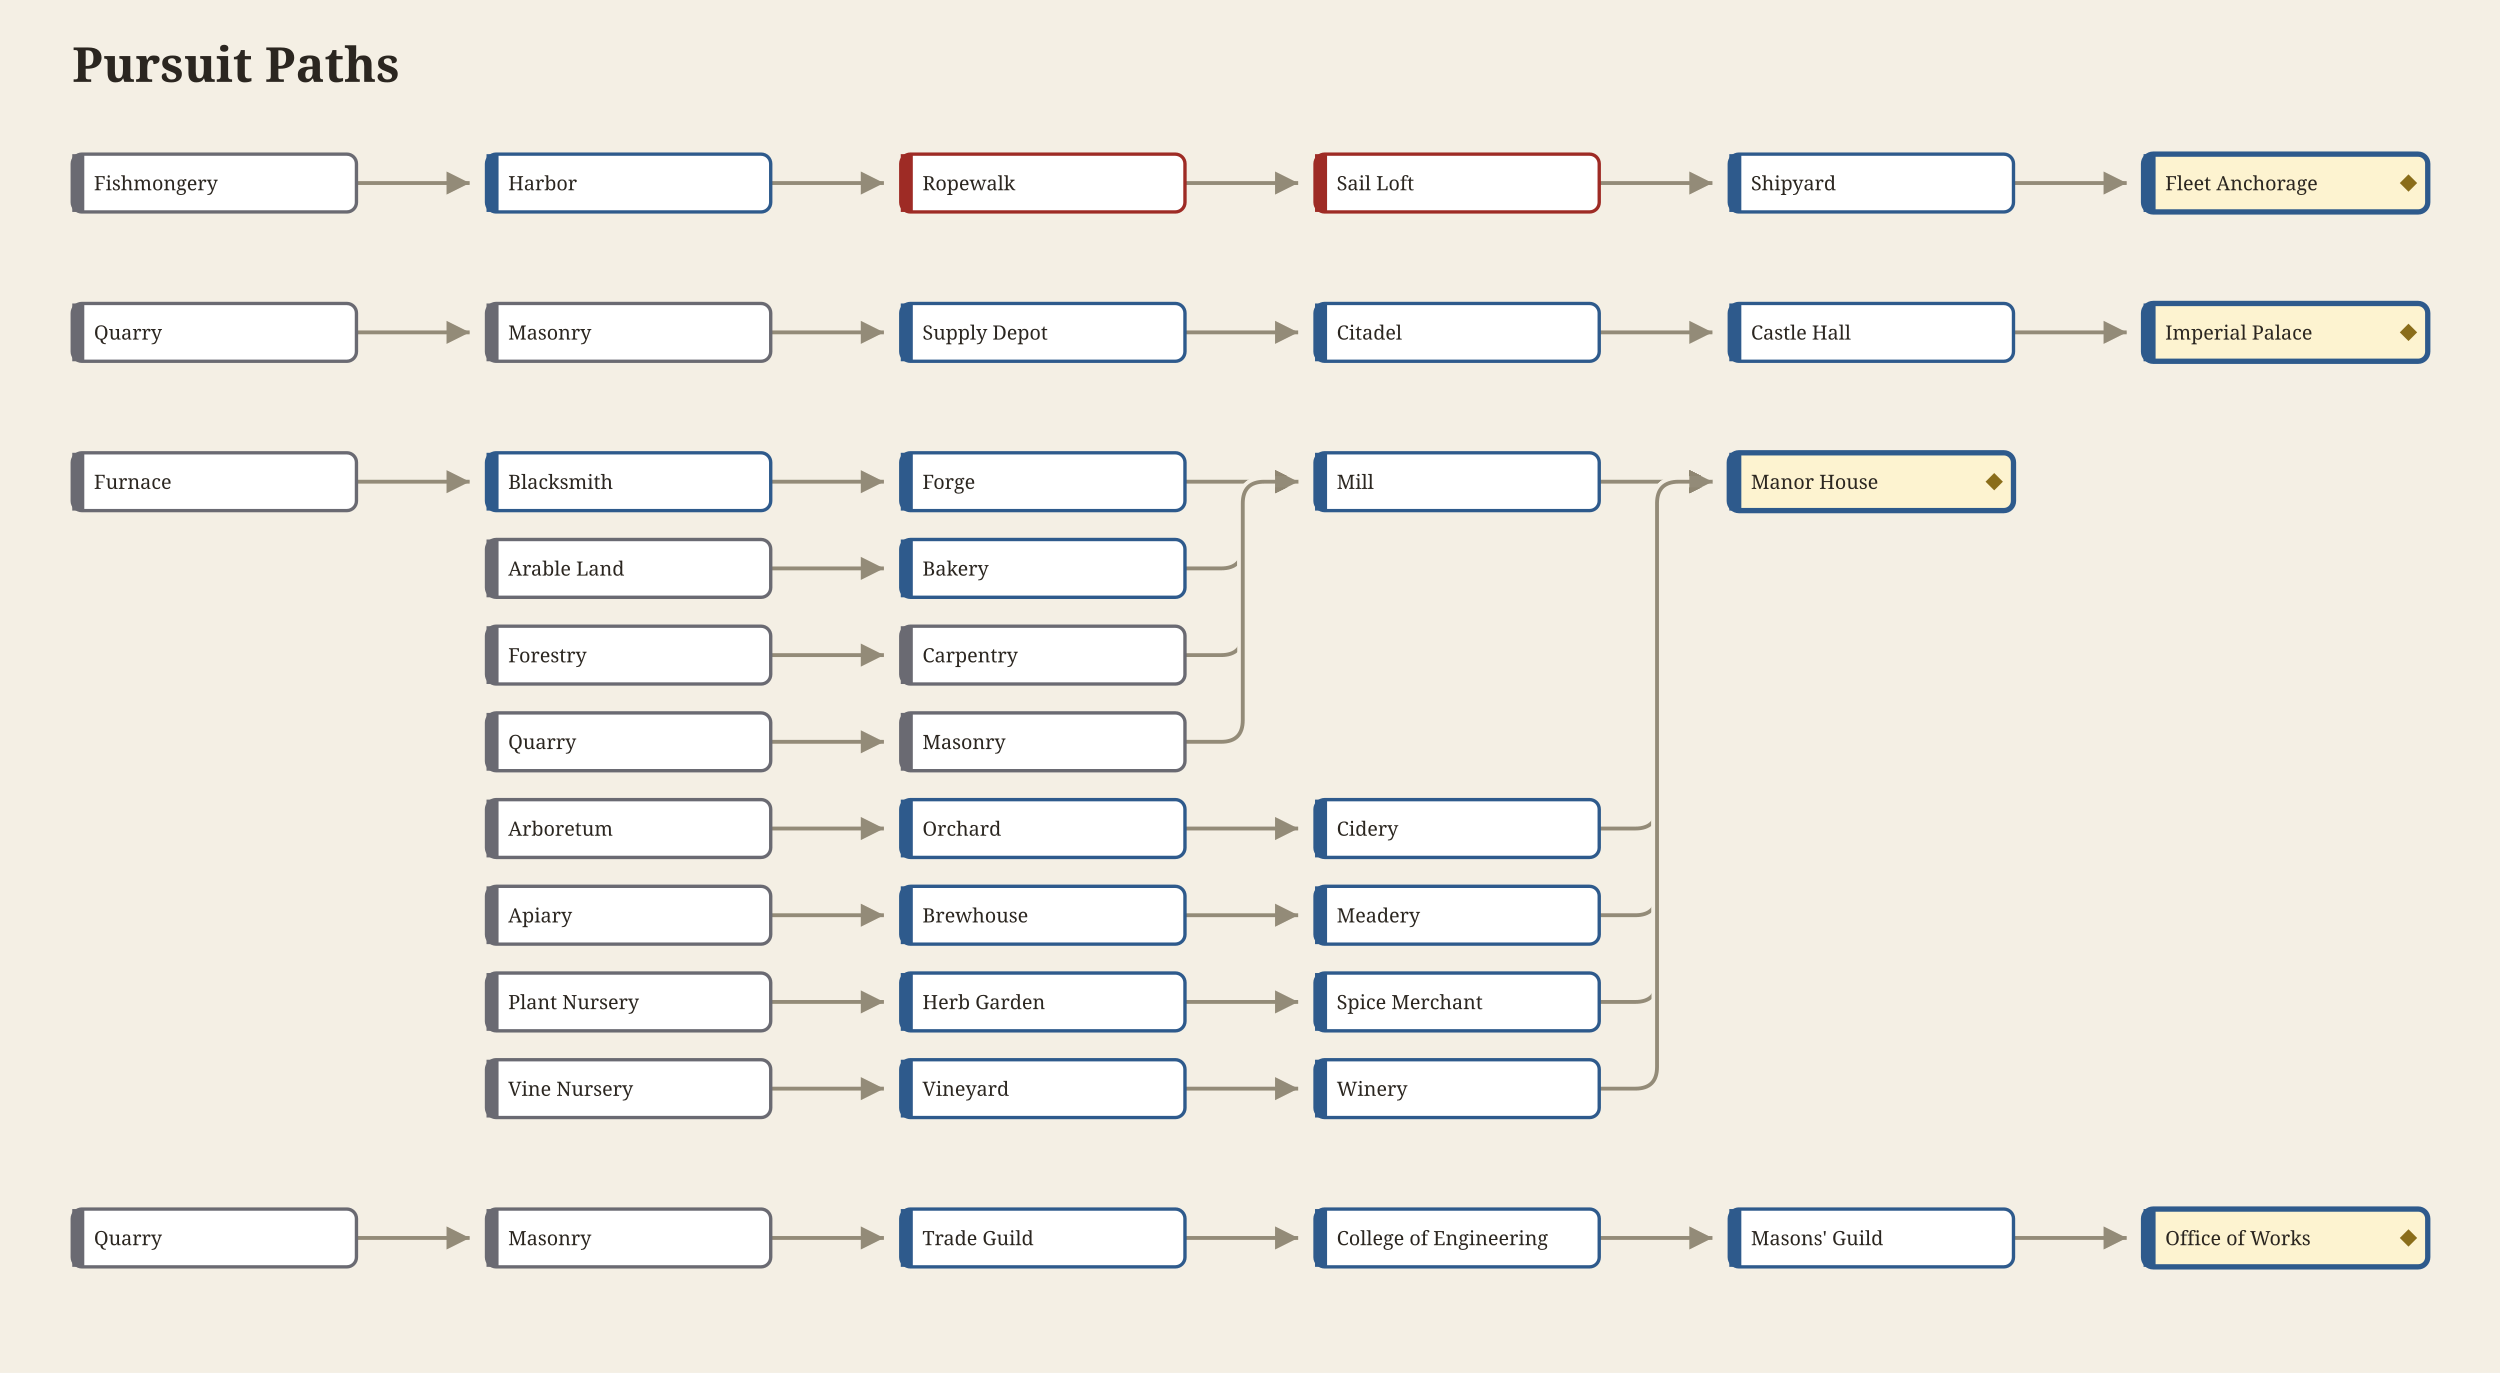
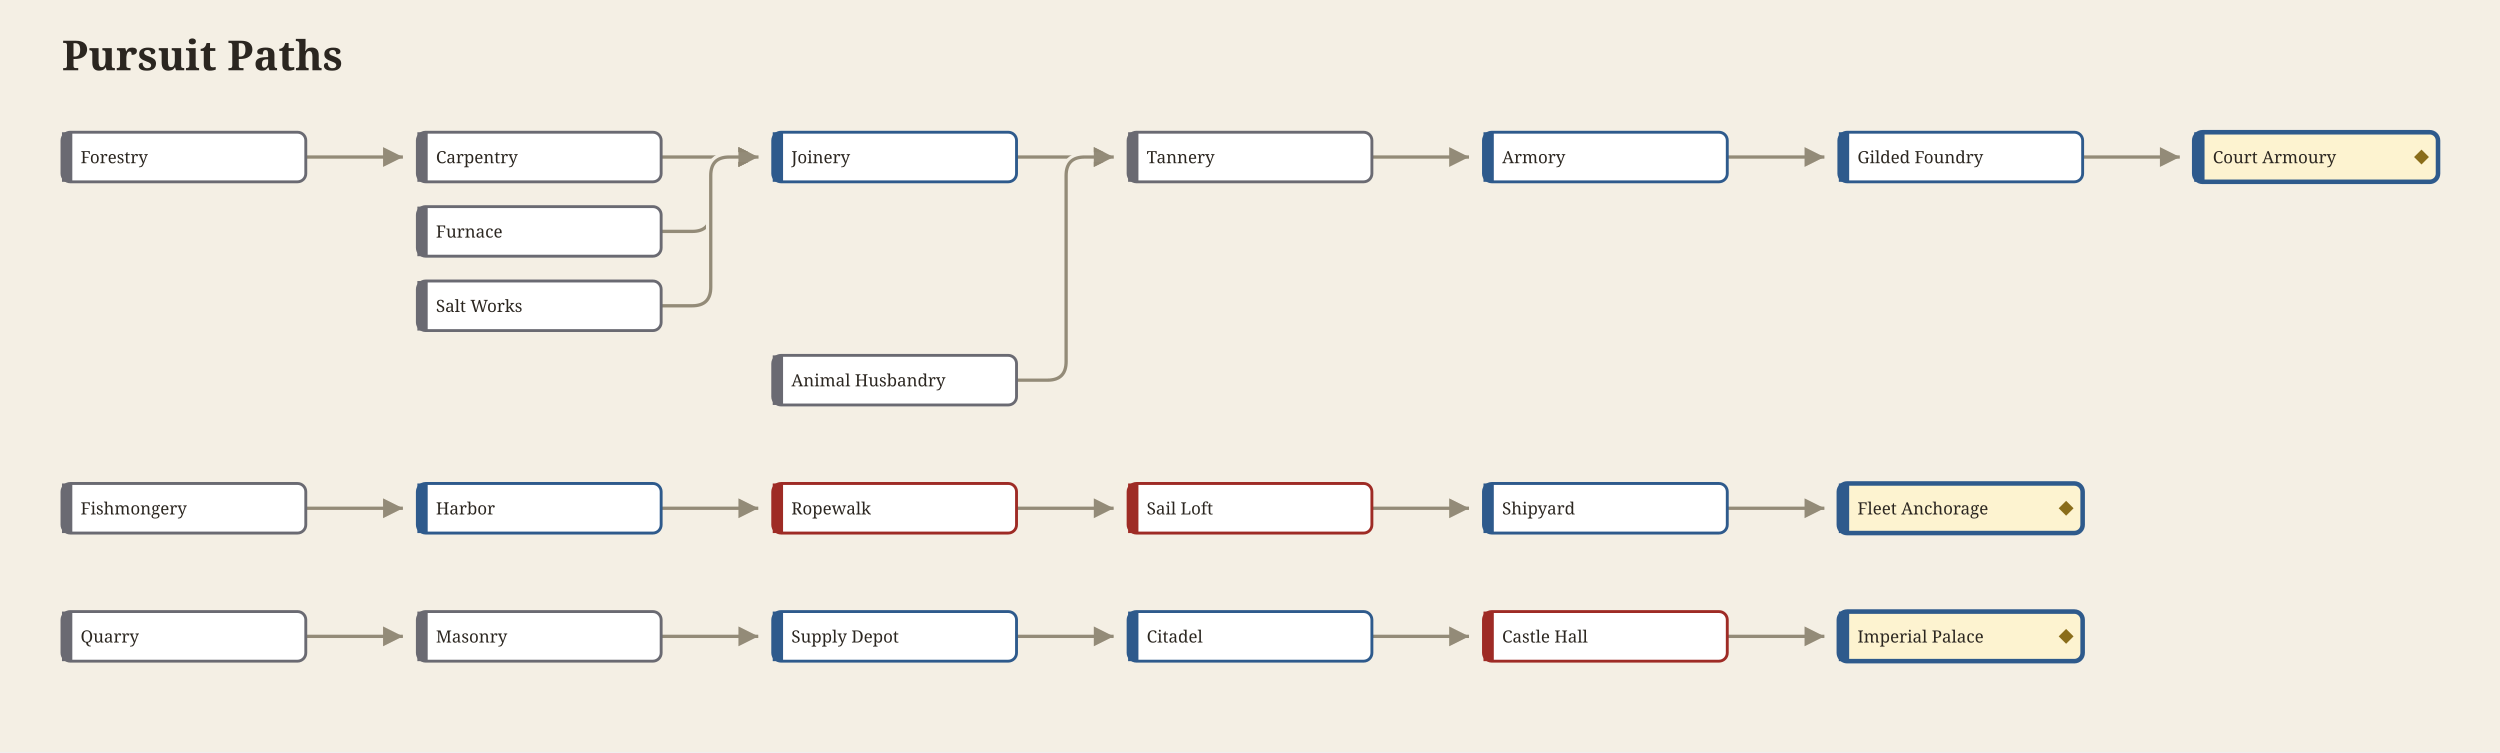
- <svg xmlns="http://www.w3.org/2000/svg" width="1038" height="570" viewBox="0 0 1038 570" font-family="Georgia, serif">
-   <rect width="1038" height="570" fill="#f4efe4" />
+ <svg xmlns="http://www.w3.org/2000/svg" width="1210" height="364" viewBox="0 0 1210 364" font-family="Georgia, serif">
+   <rect width="1210" height="364" fill="#f4efe4" />
  <defs>
    <marker id="arw-2E5A8C" markerWidth="7" markerHeight="7" refX="6" refY="3" orient="auto">
      <path d="M0,0 L6,3 L0,6 Z" fill="#2E5A8C" />
    </marker>
    <marker id="arw-9E2B25" markerWidth="7" markerHeight="7" refX="6" refY="3" orient="auto">
      <path d="M0,0 L6,3 L0,6 Z" fill="#9E2B25" />
    </marker>
    <marker id="arw-1c9c8c" markerWidth="7" markerHeight="7" refX="6" refY="3" orient="auto">
      <path d="M0,0 L6,3 L0,6 Z" fill="#1c9c8c" />
    </marker>
    <marker id="arw-C6A024" markerWidth="7" markerHeight="7" refX="6" refY="3" orient="auto">
      <path d="M0,0 L6,3 L0,6 Z" fill="#C6A024" />
    </marker>
    <marker id="arw-6A3D8F" markerWidth="7" markerHeight="7" refX="6" refY="3" orient="auto">
      <path d="M0,0 L6,3 L0,6 Z" fill="#6A3D8F" />
    </marker>
    <marker id="arw-CC6A1A" markerWidth="7" markerHeight="7" refX="6" refY="3" orient="auto">
      <path d="M0,0 L6,3 L0,6 Z" fill="#CC6A1A" />
    </marker>
    <marker id="arw-3a7d3a" markerWidth="7" markerHeight="7" refX="6" refY="3" orient="auto">
      <path d="M0,0 L6,3 L0,6 Z" fill="#3a7d3a" />
    </marker>
    <marker id="arw-b5347a" markerWidth="7" markerHeight="7" refX="6" refY="3" orient="auto">
      <path d="M0,0 L6,3 L0,6 Z" fill="#b5347a" />
    </marker>
    <marker id="arw-2b6f9e" markerWidth="7" markerHeight="7" refX="6" refY="3" orient="auto">
      <path d="M0,0 L6,3 L0,6 Z" fill="#2b6f9e" />
    </marker>
    <marker id="arw-8a6d1a" markerWidth="7" markerHeight="7" refX="6" refY="3" orient="auto">
      <path d="M0,0 L6,3 L0,6 Z" fill="#8a6d1a" />
    </marker>
    <marker id="arw-5f5647" markerWidth="7" markerHeight="7" refX="6" refY="3" orient="auto">
      <path d="M0,0 L6,3 L0,6 Z" fill="#5f5647" />
    </marker>
    <marker id="arw-7a2ea0" markerWidth="7" markerHeight="7" refX="6" refY="3" orient="auto">
      <path d="M0,0 L6,3 L0,6 Z" fill="#7a2ea0" />
    </marker>
    <marker id="arw-0f8a7e" markerWidth="7" markerHeight="7" refX="6" refY="3" orient="auto">
      <path d="M0,0 L6,3 L0,6 Z" fill="#0f8a7e" />
    </marker>
    <marker id="arw-a83232" markerWidth="7" markerHeight="7" refX="6" refY="3" orient="auto">
      <path d="M0,0 L6,3 L0,6 Z" fill="#a83232" />
    </marker>
    <marker id="arw-8f8672" markerWidth="7" markerHeight="7" refX="6" refY="3" orient="auto">
      <path d="M0,0 L6,3 L0,6 Z" fill="#8f8672" />
    </marker>
  </defs>
  <text x="30" y="34" font-size="20" font-weight="bold" fill="#2b2620">Pursuit Paths</text>
  <path d="M148,76 L195,76" fill="none" stroke="#f4efe4" stroke-width="4.6" opacity="1" />
  <path d="M148,76 L195,76" fill="none" stroke="#8f8672" stroke-width="1.6" opacity="0.95" marker-end="url(#arw-8f8672)" />
  <path d="M320,76 L367,76" fill="none" stroke="#f4efe4" stroke-width="4.6" opacity="1" />
  <path d="M320,76 L367,76" fill="none" stroke="#8f8672" stroke-width="1.6" opacity="0.95" marker-end="url(#arw-8f8672)" />
+   <path d="M320,112 L335,112 Q344,112 344,103 L344,85 Q344,76 353,76 L367,76" fill="none" stroke="#f4efe4" stroke-width="4.6" opacity="1" />
+   <path d="M320,112 L335,112 Q344,112 344,103 L344,85 Q344,76 353,76 L367,76" fill="none" stroke="#8f8672" stroke-width="1.6" opacity="0.95" marker-end="url(#arw-8f8672)" />
+   <path d="M320,148 L335,148 Q344,148 344,139 L344,85 Q344,76 353,76 L367,76" fill="none" stroke="#f4efe4" stroke-width="4.6" opacity="1" />
+   <path d="M320,148 L335,148 Q344,148 344,139 L344,85 Q344,76 353,76 L367,76" fill="none" stroke="#8f8672" stroke-width="1.6" opacity="0.95" marker-end="url(#arw-8f8672)" />
  <path d="M492,76 L539,76" fill="none" stroke="#f4efe4" stroke-width="4.6" opacity="1" />
  <path d="M492,76 L539,76" fill="none" stroke="#8f8672" stroke-width="1.6" opacity="0.95" marker-end="url(#arw-8f8672)" />
+   <path d="M492,184 L507,184 Q516,184 516,175 L516,85 Q516,76 525,76 L539,76" fill="none" stroke="#f4efe4" stroke-width="4.6" opacity="1" />
+   <path d="M492,184 L507,184 Q516,184 516,175 L516,85 Q516,76 525,76 L539,76" fill="none" stroke="#8f8672" stroke-width="1.6" opacity="0.95" marker-end="url(#arw-8f8672)" />
  <path d="M664,76 L711,76" fill="none" stroke="#f4efe4" stroke-width="4.6" opacity="1" />
  <path d="M664,76 L711,76" fill="none" stroke="#8f8672" stroke-width="1.6" opacity="0.95" marker-end="url(#arw-8f8672)" />
  <path d="M836,76 L883,76" fill="none" stroke="#f4efe4" stroke-width="4.6" opacity="1" />
  <path d="M836,76 L883,76" fill="none" stroke="#8f8672" stroke-width="1.6" opacity="0.95" marker-end="url(#arw-8f8672)" />
+   <path d="M1008,76 L1055,76" fill="none" stroke="#f4efe4" stroke-width="4.6" opacity="1" />
+   <path d="M1008,76 L1055,76" fill="none" stroke="#8f8672" stroke-width="1.6" opacity="0.95" marker-end="url(#arw-8f8672)" />
  <rect x="30" y="64" width="118" height="24" rx="4" fill="#ffffff" stroke="#6a6a72" stroke-width="1.4" />
  <rect x="30" y="64" width="5" height="24" fill="#6a6a72" />
-   <text x="39" y="79" font-size="8.2" fill="#2b2620">Fishmongery</text>
-   <rect x="202" y="64" width="118" height="24" rx="4" fill="#ffffff" stroke="#2E5A8C" stroke-width="1.4" />
-   <rect x="202" y="64" width="5" height="24" fill="#2E5A8C" />
-   <text x="211" y="79" font-size="8.2" fill="#2b2620">Harbor</text>
-   <rect x="374" y="64" width="118" height="24" rx="4" fill="#ffffff" stroke="#9E2B25" stroke-width="1.4" />
-   <rect x="374" y="64" width="5" height="24" fill="#9E2B25" />
-   <text x="383" y="79" font-size="8.2" fill="#2b2620">Ropewalk</text>
-   <rect x="546" y="64" width="118" height="24" rx="4" fill="#ffffff" stroke="#9E2B25" stroke-width="1.4" />
-   <rect x="546" y="64" width="5" height="24" fill="#9E2B25" />
-   <text x="555" y="79" font-size="8.2" fill="#2b2620">Sail Loft</text>
+   <text x="39" y="79" font-size="8.2" fill="#2b2620">Forestry</text>
+   <rect x="202" y="64" width="118" height="24" rx="4" fill="#ffffff" stroke="#6a6a72" stroke-width="1.4" />
+   <rect x="202" y="64" width="5" height="24" fill="#6a6a72" />
+   <text x="211" y="79" font-size="8.2" fill="#2b2620">Carpentry</text>
+   <rect x="202" y="100" width="118" height="24" rx="4" fill="#ffffff" stroke="#6a6a72" stroke-width="1.4" />
+   <rect x="202" y="100" width="5" height="24" fill="#6a6a72" />
+   <text x="211" y="115" font-size="8.2" fill="#2b2620">Furnace</text>
+   <rect x="202" y="136" width="118" height="24" rx="4" fill="#ffffff" stroke="#6a6a72" stroke-width="1.4" />
+   <rect x="202" y="136" width="5" height="24" fill="#6a6a72" />
+   <text x="211" y="151" font-size="8.2" fill="#2b2620">Salt Works</text>
+   <rect x="374" y="64" width="118" height="24" rx="4" fill="#ffffff" stroke="#2E5A8C" stroke-width="1.4" />
+   <rect x="374" y="64" width="5" height="24" fill="#2E5A8C" />
+   <text x="383" y="79" font-size="8.2" fill="#2b2620">Joinery</text>
+   <rect x="374" y="172" width="118" height="24" rx="4" fill="#ffffff" stroke="#6a6a72" stroke-width="1.4" />
+   <rect x="374" y="172" width="5" height="24" fill="#6a6a72" />
+   <text x="383" y="187" font-size="8.2" fill="#2b2620">Animal Husbandry</text>
+   <rect x="546" y="64" width="118" height="24" rx="4" fill="#ffffff" stroke="#6a6a72" stroke-width="1.4" />
+   <rect x="546" y="64" width="5" height="24" fill="#6a6a72" />
+   <text x="555" y="79" font-size="8.2" fill="#2b2620">Tannery</text>
  <rect x="718" y="64" width="118" height="24" rx="4" fill="#ffffff" stroke="#2E5A8C" stroke-width="1.4" />
  <rect x="718" y="64" width="5" height="24" fill="#2E5A8C" />
-   <text x="727" y="79" font-size="8.2" fill="#2b2620">Shipyard</text>
-   <rect x="890" y="64" width="118" height="24" rx="4" fill="#fdf3d0" stroke="#2E5A8C" stroke-width="2.2" />
+   <text x="727" y="79" font-size="8.2" fill="#2b2620">Armory</text>
+   <rect x="890" y="64" width="118" height="24" rx="4" fill="#ffffff" stroke="#2E5A8C" stroke-width="1.4" />
  <rect x="890" y="64" width="5" height="24" fill="#2E5A8C" />
-   <text x="899" y="79" font-size="8.2" fill="#2b2620">Fleet Anchorage</text>
-   <polygon points="1000.0,72.4 1003.6,76.0 1000.0,79.6 996.4,76.0" fill="#8a6d1a" />
-   <path d="M148,138 L195,138" fill="none" stroke="#f4efe4" stroke-width="4.6" opacity="1" />
-   <path d="M148,138 L195,138" fill="none" stroke="#8f8672" stroke-width="1.6" opacity="0.95" marker-end="url(#arw-8f8672)" />
-   <path d="M320,138 L367,138" fill="none" stroke="#f4efe4" stroke-width="4.6" opacity="1" />
-   <path d="M320,138 L367,138" fill="none" stroke="#8f8672" stroke-width="1.6" opacity="0.95" marker-end="url(#arw-8f8672)" />
-   <path d="M492,138 L539,138" fill="none" stroke="#f4efe4" stroke-width="4.6" opacity="1" />
-   <path d="M492,138 L539,138" fill="none" stroke="#8f8672" stroke-width="1.6" opacity="0.95" marker-end="url(#arw-8f8672)" />
-   <path d="M664,138 L711,138" fill="none" stroke="#f4efe4" stroke-width="4.6" opacity="1" />
-   <path d="M664,138 L711,138" fill="none" stroke="#8f8672" stroke-width="1.6" opacity="0.95" marker-end="url(#arw-8f8672)" />
-   <path d="M836,138 L883,138" fill="none" stroke="#f4efe4" stroke-width="4.6" opacity="1" />
-   <path d="M836,138 L883,138" fill="none" stroke="#8f8672" stroke-width="1.6" opacity="0.95" marker-end="url(#arw-8f8672)" />
-   <rect x="30" y="126" width="118" height="24" rx="4" fill="#ffffff" stroke="#6a6a72" stroke-width="1.4" />
-   <rect x="30" y="126" width="5" height="24" fill="#6a6a72" />
-   <text x="39" y="141" font-size="8.2" fill="#2b2620">Quarry</text>
-   <rect x="202" y="126" width="118" height="24" rx="4" fill="#ffffff" stroke="#6a6a72" stroke-width="1.4" />
-   <rect x="202" y="126" width="5" height="24" fill="#6a6a72" />
-   <text x="211" y="141" font-size="8.2" fill="#2b2620">Masonry</text>
-   <rect x="374" y="126" width="118" height="24" rx="4" fill="#ffffff" stroke="#2E5A8C" stroke-width="1.4" />
-   <rect x="374" y="126" width="5" height="24" fill="#2E5A8C" />
-   <text x="383" y="141" font-size="8.2" fill="#2b2620">Supply Depot</text>
-   <rect x="546" y="126" width="118" height="24" rx="4" fill="#ffffff" stroke="#2E5A8C" stroke-width="1.4" />
-   <rect x="546" y="126" width="5" height="24" fill="#2E5A8C" />
-   <text x="555" y="141" font-size="8.2" fill="#2b2620">Citadel</text>
-   <rect x="718" y="126" width="118" height="24" rx="4" fill="#ffffff" stroke="#2E5A8C" stroke-width="1.4" />
-   <rect x="718" y="126" width="5" height="24" fill="#2E5A8C" />
-   <text x="727" y="141" font-size="8.2" fill="#2b2620">Castle Hall</text>
-   <rect x="890" y="126" width="118" height="24" rx="4" fill="#fdf3d0" stroke="#2E5A8C" stroke-width="2.2" />
-   <rect x="890" y="126" width="5" height="24" fill="#2E5A8C" />
-   <text x="899" y="141" font-size="8.2" fill="#2b2620">Imperial Palace</text>
-   <polygon points="1000.0,134.4 1003.6,138.0 1000.0,141.6 996.4,138.0" fill="#8a6d1a" />
-   <path d="M148,200 L195,200" fill="none" stroke="#f4efe4" stroke-width="4.6" opacity="1" />
-   <path d="M148,200 L195,200" fill="none" stroke="#8f8672" stroke-width="1.6" opacity="0.95" marker-end="url(#arw-8f8672)" />
-   <path d="M320,200 L367,200" fill="none" stroke="#f4efe4" stroke-width="4.6" opacity="1" />
-   <path d="M320,200 L367,200" fill="none" stroke="#8f8672" stroke-width="1.6" opacity="0.95" marker-end="url(#arw-8f8672)" />
-   <path d="M320,236 L367,236" fill="none" stroke="#f4efe4" stroke-width="4.6" opacity="1" />
-   <path d="M320,236 L367,236" fill="none" stroke="#8f8672" stroke-width="1.6" opacity="0.95" marker-end="url(#arw-8f8672)" />
-   <path d="M320,272 L367,272" fill="none" stroke="#f4efe4" stroke-width="4.6" opacity="1" />
-   <path d="M320,272 L367,272" fill="none" stroke="#8f8672" stroke-width="1.6" opacity="0.95" marker-end="url(#arw-8f8672)" />
+   <text x="899" y="79" font-size="8.2" fill="#2b2620">Gilded Foundry</text>
+   <rect x="1062" y="64" width="118" height="24" rx="4" fill="#fdf3d0" stroke="#2E5A8C" stroke-width="2.2" />
+   <rect x="1062" y="64" width="5" height="24" fill="#2E5A8C" />
+   <text x="1071" y="79" font-size="8.2" fill="#2b2620">Court Armoury</text>
+   <polygon points="1172.0,72.4 1175.6,76.0 1172.0,79.6 1168.4,76.0" fill="#8a6d1a" />
+   <path d="M148,246 L195,246" fill="none" stroke="#f4efe4" stroke-width="4.6" opacity="1" />
+   <path d="M148,246 L195,246" fill="none" stroke="#8f8672" stroke-width="1.6" opacity="0.95" marker-end="url(#arw-8f8672)" />
+   <path d="M320,246 L367,246" fill="none" stroke="#f4efe4" stroke-width="4.6" opacity="1" />
+   <path d="M320,246 L367,246" fill="none" stroke="#8f8672" stroke-width="1.6" opacity="0.95" marker-end="url(#arw-8f8672)" />
+   <path d="M492,246 L539,246" fill="none" stroke="#f4efe4" stroke-width="4.6" opacity="1" />
+   <path d="M492,246 L539,246" fill="none" stroke="#8f8672" stroke-width="1.6" opacity="0.95" marker-end="url(#arw-8f8672)" />
+   <path d="M664,246 L711,246" fill="none" stroke="#f4efe4" stroke-width="4.6" opacity="1" />
+   <path d="M664,246 L711,246" fill="none" stroke="#8f8672" stroke-width="1.6" opacity="0.95" marker-end="url(#arw-8f8672)" />
+   <path d="M836,246 L883,246" fill="none" stroke="#f4efe4" stroke-width="4.6" opacity="1" />
+   <path d="M836,246 L883,246" fill="none" stroke="#8f8672" stroke-width="1.6" opacity="0.95" marker-end="url(#arw-8f8672)" />
+   <rect x="30" y="234" width="118" height="24" rx="4" fill="#ffffff" stroke="#6a6a72" stroke-width="1.4" />
+   <rect x="30" y="234" width="5" height="24" fill="#6a6a72" />
+   <text x="39" y="249" font-size="8.2" fill="#2b2620">Fishmongery</text>
+   <rect x="202" y="234" width="118" height="24" rx="4" fill="#ffffff" stroke="#2E5A8C" stroke-width="1.4" />
+   <rect x="202" y="234" width="5" height="24" fill="#2E5A8C" />
+   <text x="211" y="249" font-size="8.2" fill="#2b2620">Harbor</text>
+   <rect x="374" y="234" width="118" height="24" rx="4" fill="#ffffff" stroke="#9E2B25" stroke-width="1.4" />
+   <rect x="374" y="234" width="5" height="24" fill="#9E2B25" />
+   <text x="383" y="249" font-size="8.2" fill="#2b2620">Ropewalk</text>
+   <rect x="546" y="234" width="118" height="24" rx="4" fill="#ffffff" stroke="#9E2B25" stroke-width="1.4" />
+   <rect x="546" y="234" width="5" height="24" fill="#9E2B25" />
+   <text x="555" y="249" font-size="8.2" fill="#2b2620">Sail Loft</text>
+   <rect x="718" y="234" width="118" height="24" rx="4" fill="#ffffff" stroke="#2E5A8C" stroke-width="1.4" />
+   <rect x="718" y="234" width="5" height="24" fill="#2E5A8C" />
+   <text x="727" y="249" font-size="8.2" fill="#2b2620">Shipyard</text>
+   <rect x="890" y="234" width="118" height="24" rx="4" fill="#fdf3d0" stroke="#2E5A8C" stroke-width="2.2" />
+   <rect x="890" y="234" width="5" height="24" fill="#2E5A8C" />
+   <text x="899" y="249" font-size="8.2" fill="#2b2620">Fleet Anchorage</text>
+   <polygon points="1000.0,242.4 1003.6,246.0 1000.0,249.6 996.4,246.0" fill="#8a6d1a" />
+   <path d="M148,308 L195,308" fill="none" stroke="#f4efe4" stroke-width="4.6" opacity="1" />
+   <path d="M148,308 L195,308" fill="none" stroke="#8f8672" stroke-width="1.6" opacity="0.95" marker-end="url(#arw-8f8672)" />
  <path d="M320,308 L367,308" fill="none" stroke="#f4efe4" stroke-width="4.6" opacity="1" />
  <path d="M320,308 L367,308" fill="none" stroke="#8f8672" stroke-width="1.6" opacity="0.95" marker-end="url(#arw-8f8672)" />
-   <path d="M320,344 L367,344" fill="none" stroke="#f4efe4" stroke-width="4.6" opacity="1" />
-   <path d="M320,344 L367,344" fill="none" stroke="#8f8672" stroke-width="1.6" opacity="0.95" marker-end="url(#arw-8f8672)" />
-   <path d="M320,380 L367,380" fill="none" stroke="#f4efe4" stroke-width="4.6" opacity="1" />
-   <path d="M320,380 L367,380" fill="none" stroke="#8f8672" stroke-width="1.6" opacity="0.95" marker-end="url(#arw-8f8672)" />
-   <path d="M320,416 L367,416" fill="none" stroke="#f4efe4" stroke-width="4.6" opacity="1" />
-   <path d="M320,416 L367,416" fill="none" stroke="#8f8672" stroke-width="1.6" opacity="0.95" marker-end="url(#arw-8f8672)" />
-   <path d="M320,452 L367,452" fill="none" stroke="#f4efe4" stroke-width="4.6" opacity="1" />
-   <path d="M320,452 L367,452" fill="none" stroke="#8f8672" stroke-width="1.6" opacity="0.95" marker-end="url(#arw-8f8672)" />
-   <path d="M492,200 L539,200" fill="none" stroke="#f4efe4" stroke-width="4.6" opacity="1" />
-   <path d="M492,200 L539,200" fill="none" stroke="#8f8672" stroke-width="1.6" opacity="0.95" marker-end="url(#arw-8f8672)" />
-   <path d="M492,236 L507,236 Q516,236 516,227 L516,209 Q516,200 525,200 L539,200" fill="none" stroke="#f4efe4" stroke-width="4.6" opacity="1" />
-   <path d="M492,236 L507,236 Q516,236 516,227 L516,209 Q516,200 525,200 L539,200" fill="none" stroke="#8f8672" stroke-width="1.6" opacity="0.95" marker-end="url(#arw-8f8672)" />
-   <path d="M492,272 L507,272 Q516,272 516,263 L516,209 Q516,200 525,200 L539,200" fill="none" stroke="#f4efe4" stroke-width="4.6" opacity="1" />
-   <path d="M492,272 L507,272 Q516,272 516,263 L516,209 Q516,200 525,200 L539,200" fill="none" stroke="#8f8672" stroke-width="1.6" opacity="0.95" marker-end="url(#arw-8f8672)" />
-   <path d="M492,308 L507,308 Q516,308 516,299 L516,209 Q516,200 525,200 L539,200" fill="none" stroke="#f4efe4" stroke-width="4.6" opacity="1" />
-   <path d="M492,308 L507,308 Q516,308 516,299 L516,209 Q516,200 525,200 L539,200" fill="none" stroke="#8f8672" stroke-width="1.6" opacity="0.95" marker-end="url(#arw-8f8672)" />
-   <path d="M492,344 L539,344" fill="none" stroke="#f4efe4" stroke-width="4.6" opacity="1" />
-   <path d="M492,344 L539,344" fill="none" stroke="#8f8672" stroke-width="1.6" opacity="0.95" marker-end="url(#arw-8f8672)" />
-   <path d="M492,380 L539,380" fill="none" stroke="#f4efe4" stroke-width="4.6" opacity="1" />
-   <path d="M492,380 L539,380" fill="none" stroke="#8f8672" stroke-width="1.6" opacity="0.95" marker-end="url(#arw-8f8672)" />
-   <path d="M492,416 L539,416" fill="none" stroke="#f4efe4" stroke-width="4.6" opacity="1" />
-   <path d="M492,416 L539,416" fill="none" stroke="#8f8672" stroke-width="1.6" opacity="0.95" marker-end="url(#arw-8f8672)" />
-   <path d="M492,452 L539,452" fill="none" stroke="#f4efe4" stroke-width="4.6" opacity="1" />
-   <path d="M492,452 L539,452" fill="none" stroke="#8f8672" stroke-width="1.6" opacity="0.95" marker-end="url(#arw-8f8672)" />
-   <path d="M664,200 L711,200" fill="none" stroke="#f4efe4" stroke-width="4.6" opacity="1" />
-   <path d="M664,200 L711,200" fill="none" stroke="#8f8672" stroke-width="1.6" opacity="0.95" marker-end="url(#arw-8f8672)" />
-   <path d="M664,344 L679,344 Q688,344 688,335 L688,209 Q688,200 697,200 L711,200" fill="none" stroke="#f4efe4" stroke-width="4.6" opacity="1" />
-   <path d="M664,344 L679,344 Q688,344 688,335 L688,209 Q688,200 697,200 L711,200" fill="none" stroke="#8f8672" stroke-width="1.6" opacity="0.95" marker-end="url(#arw-8f8672)" />
-   <path d="M664,380 L679,380 Q688,380 688,371 L688,209 Q688,200 697,200 L711,200" fill="none" stroke="#f4efe4" stroke-width="4.6" opacity="1" />
-   <path d="M664,380 L679,380 Q688,380 688,371 L688,209 Q688,200 697,200 L711,200" fill="none" stroke="#8f8672" stroke-width="1.6" opacity="0.95" marker-end="url(#arw-8f8672)" />
-   <path d="M664,416 L679,416 Q688,416 688,407 L688,209 Q688,200 697,200 L711,200" fill="none" stroke="#f4efe4" stroke-width="4.6" opacity="1" />
-   <path d="M664,416 L679,416 Q688,416 688,407 L688,209 Q688,200 697,200 L711,200" fill="none" stroke="#8f8672" stroke-width="1.6" opacity="0.95" marker-end="url(#arw-8f8672)" />
-   <path d="M664,452 L679,452 Q688,452 688,443 L688,209 Q688,200 697,200 L711,200" fill="none" stroke="#f4efe4" stroke-width="4.6" opacity="1" />
-   <path d="M664,452 L679,452 Q688,452 688,443 L688,209 Q688,200 697,200 L711,200" fill="none" stroke="#8f8672" stroke-width="1.6" opacity="0.95" marker-end="url(#arw-8f8672)" />
-   <rect x="30" y="188" width="118" height="24" rx="4" fill="#ffffff" stroke="#6a6a72" stroke-width="1.4" />
-   <rect x="30" y="188" width="5" height="24" fill="#6a6a72" />
-   <text x="39" y="203" font-size="8.2" fill="#2b2620">Furnace</text>
-   <rect x="202" y="188" width="118" height="24" rx="4" fill="#ffffff" stroke="#2E5A8C" stroke-width="1.4" />
-   <rect x="202" y="188" width="5" height="24" fill="#2E5A8C" />
-   <text x="211" y="203" font-size="8.2" fill="#2b2620">Blacksmith</text>
-   <rect x="202" y="224" width="118" height="24" rx="4" fill="#ffffff" stroke="#6a6a72" stroke-width="1.4" />
-   <rect x="202" y="224" width="5" height="24" fill="#6a6a72" />
-   <text x="211" y="239" font-size="8.2" fill="#2b2620">Arable Land</text>
-   <rect x="202" y="260" width="118" height="24" rx="4" fill="#ffffff" stroke="#6a6a72" stroke-width="1.4" />
-   <rect x="202" y="260" width="5" height="24" fill="#6a6a72" />
-   <text x="211" y="275" font-size="8.2" fill="#2b2620">Forestry</text>
+   <path d="M492,308 L539,308" fill="none" stroke="#f4efe4" stroke-width="4.6" opacity="1" />
+   <path d="M492,308 L539,308" fill="none" stroke="#8f8672" stroke-width="1.6" opacity="0.95" marker-end="url(#arw-8f8672)" />
+   <path d="M664,308 L711,308" fill="none" stroke="#f4efe4" stroke-width="4.6" opacity="1" />
+   <path d="M664,308 L711,308" fill="none" stroke="#8f8672" stroke-width="1.6" opacity="0.95" marker-end="url(#arw-8f8672)" />
+   <path d="M836,308 L883,308" fill="none" stroke="#f4efe4" stroke-width="4.6" opacity="1" />
+   <path d="M836,308 L883,308" fill="none" stroke="#8f8672" stroke-width="1.6" opacity="0.95" marker-end="url(#arw-8f8672)" />
+   <rect x="30" y="296" width="118" height="24" rx="4" fill="#ffffff" stroke="#6a6a72" stroke-width="1.4" />
+   <rect x="30" y="296" width="5" height="24" fill="#6a6a72" />
+   <text x="39" y="311" font-size="8.2" fill="#2b2620">Quarry</text>
  <rect x="202" y="296" width="118" height="24" rx="4" fill="#ffffff" stroke="#6a6a72" stroke-width="1.4" />
  <rect x="202" y="296" width="5" height="24" fill="#6a6a72" />
-   <text x="211" y="311" font-size="8.2" fill="#2b2620">Quarry</text>
-   <rect x="202" y="332" width="118" height="24" rx="4" fill="#ffffff" stroke="#6a6a72" stroke-width="1.4" />
-   <rect x="202" y="332" width="5" height="24" fill="#6a6a72" />
-   <text x="211" y="347" font-size="8.2" fill="#2b2620">Arboretum</text>
-   <rect x="202" y="368" width="118" height="24" rx="4" fill="#ffffff" stroke="#6a6a72" stroke-width="1.4" />
-   <rect x="202" y="368" width="5" height="24" fill="#6a6a72" />
-   <text x="211" y="383" font-size="8.2" fill="#2b2620">Apiary</text>
-   <rect x="202" y="404" width="118" height="24" rx="4" fill="#ffffff" stroke="#6a6a72" stroke-width="1.4" />
-   <rect x="202" y="404" width="5" height="24" fill="#6a6a72" />
-   <text x="211" y="419" font-size="8.2" fill="#2b2620">Plant Nursery</text>
-   <rect x="202" y="440" width="118" height="24" rx="4" fill="#ffffff" stroke="#6a6a72" stroke-width="1.4" />
-   <rect x="202" y="440" width="5" height="24" fill="#6a6a72" />
-   <text x="211" y="455" font-size="8.2" fill="#2b2620">Vine Nursery</text>
-   <rect x="374" y="188" width="118" height="24" rx="4" fill="#ffffff" stroke="#2E5A8C" stroke-width="1.4" />
-   <rect x="374" y="188" width="5" height="24" fill="#2E5A8C" />
-   <text x="383" y="203" font-size="8.2" fill="#2b2620">Forge</text>
-   <rect x="374" y="224" width="118" height="24" rx="4" fill="#ffffff" stroke="#2E5A8C" stroke-width="1.4" />
-   <rect x="374" y="224" width="5" height="24" fill="#2E5A8C" />
-   <text x="383" y="239" font-size="8.2" fill="#2b2620">Bakery</text>
-   <rect x="374" y="260" width="118" height="24" rx="4" fill="#ffffff" stroke="#6a6a72" stroke-width="1.4" />
-   <rect x="374" y="260" width="5" height="24" fill="#6a6a72" />
-   <text x="383" y="275" font-size="8.2" fill="#2b2620">Carpentry</text>
-   <rect x="374" y="296" width="118" height="24" rx="4" fill="#ffffff" stroke="#6a6a72" stroke-width="1.4" />
-   <rect x="374" y="296" width="5" height="24" fill="#6a6a72" />
-   <text x="383" y="311" font-size="8.2" fill="#2b2620">Masonry</text>
-   <rect x="374" y="332" width="118" height="24" rx="4" fill="#ffffff" stroke="#2E5A8C" stroke-width="1.4" />
-   <rect x="374" y="332" width="5" height="24" fill="#2E5A8C" />
-   <text x="383" y="347" font-size="8.2" fill="#2b2620">Orchard</text>
-   <rect x="374" y="368" width="118" height="24" rx="4" fill="#ffffff" stroke="#2E5A8C" stroke-width="1.4" />
-   <rect x="374" y="368" width="5" height="24" fill="#2E5A8C" />
-   <text x="383" y="383" font-size="8.2" fill="#2b2620">Brewhouse</text>
-   <rect x="374" y="404" width="118" height="24" rx="4" fill="#ffffff" stroke="#2E5A8C" stroke-width="1.4" />
-   <rect x="374" y="404" width="5" height="24" fill="#2E5A8C" />
-   <text x="383" y="419" font-size="8.2" fill="#2b2620">Herb Garden</text>
-   <rect x="374" y="440" width="118" height="24" rx="4" fill="#ffffff" stroke="#2E5A8C" stroke-width="1.4" />
-   <rect x="374" y="440" width="5" height="24" fill="#2E5A8C" />
-   <text x="383" y="455" font-size="8.2" fill="#2b2620">Vineyard</text>
-   <rect x="546" y="188" width="118" height="24" rx="4" fill="#ffffff" stroke="#2E5A8C" stroke-width="1.4" />
-   <rect x="546" y="188" width="5" height="24" fill="#2E5A8C" />
-   <text x="555" y="203" font-size="8.2" fill="#2b2620">Mill</text>
-   <rect x="546" y="332" width="118" height="24" rx="4" fill="#ffffff" stroke="#2E5A8C" stroke-width="1.4" />
-   <rect x="546" y="332" width="5" height="24" fill="#2E5A8C" />
-   <text x="555" y="347" font-size="8.2" fill="#2b2620">Cidery</text>
-   <rect x="546" y="368" width="118" height="24" rx="4" fill="#ffffff" stroke="#2E5A8C" stroke-width="1.4" />
-   <rect x="546" y="368" width="5" height="24" fill="#2E5A8C" />
-   <text x="555" y="383" font-size="8.2" fill="#2b2620">Meadery</text>
-   <rect x="546" y="404" width="118" height="24" rx="4" fill="#ffffff" stroke="#2E5A8C" stroke-width="1.4" />
-   <rect x="546" y="404" width="5" height="24" fill="#2E5A8C" />
-   <text x="555" y="419" font-size="8.2" fill="#2b2620">Spice Merchant</text>
-   <rect x="546" y="440" width="118" height="24" rx="4" fill="#ffffff" stroke="#2E5A8C" stroke-width="1.4" />
-   <rect x="546" y="440" width="5" height="24" fill="#2E5A8C" />
-   <text x="555" y="455" font-size="8.2" fill="#2b2620">Winery</text>
-   <rect x="718" y="188" width="118" height="24" rx="4" fill="#fdf3d0" stroke="#2E5A8C" stroke-width="2.2" />
-   <rect x="718" y="188" width="5" height="24" fill="#2E5A8C" />
-   <text x="727" y="203" font-size="8.2" fill="#2b2620">Manor House</text>
-   <polygon points="828.0,196.4 831.6,200.0 828.0,203.6 824.4,200.0" fill="#8a6d1a" />
-   <path d="M148,514 L195,514" fill="none" stroke="#f4efe4" stroke-width="4.6" opacity="1" />
-   <path d="M148,514 L195,514" fill="none" stroke="#8f8672" stroke-width="1.6" opacity="0.95" marker-end="url(#arw-8f8672)" />
-   <path d="M320,514 L367,514" fill="none" stroke="#f4efe4" stroke-width="4.6" opacity="1" />
-   <path d="M320,514 L367,514" fill="none" stroke="#8f8672" stroke-width="1.6" opacity="0.95" marker-end="url(#arw-8f8672)" />
-   <path d="M492,514 L539,514" fill="none" stroke="#f4efe4" stroke-width="4.6" opacity="1" />
-   <path d="M492,514 L539,514" fill="none" stroke="#8f8672" stroke-width="1.6" opacity="0.95" marker-end="url(#arw-8f8672)" />
-   <path d="M664,514 L711,514" fill="none" stroke="#f4efe4" stroke-width="4.6" opacity="1" />
-   <path d="M664,514 L711,514" fill="none" stroke="#8f8672" stroke-width="1.6" opacity="0.95" marker-end="url(#arw-8f8672)" />
-   <path d="M836,514 L883,514" fill="none" stroke="#f4efe4" stroke-width="4.6" opacity="1" />
-   <path d="M836,514 L883,514" fill="none" stroke="#8f8672" stroke-width="1.6" opacity="0.95" marker-end="url(#arw-8f8672)" />
-   <rect x="30" y="502" width="118" height="24" rx="4" fill="#ffffff" stroke="#6a6a72" stroke-width="1.4" />
-   <rect x="30" y="502" width="5" height="24" fill="#6a6a72" />
-   <text x="39" y="517" font-size="8.2" fill="#2b2620">Quarry</text>
-   <rect x="202" y="502" width="118" height="24" rx="4" fill="#ffffff" stroke="#6a6a72" stroke-width="1.4" />
-   <rect x="202" y="502" width="5" height="24" fill="#6a6a72" />
-   <text x="211" y="517" font-size="8.2" fill="#2b2620">Masonry</text>
-   <rect x="374" y="502" width="118" height="24" rx="4" fill="#ffffff" stroke="#2E5A8C" stroke-width="1.4" />
-   <rect x="374" y="502" width="5" height="24" fill="#2E5A8C" />
-   <text x="383" y="517" font-size="8.2" fill="#2b2620">Trade Guild</text>
-   <rect x="546" y="502" width="118" height="24" rx="4" fill="#ffffff" stroke="#2E5A8C" stroke-width="1.4" />
-   <rect x="546" y="502" width="5" height="24" fill="#2E5A8C" />
-   <text x="555" y="517" font-size="8.2" fill="#2b2620">College of Engineering</text>
-   <rect x="718" y="502" width="118" height="24" rx="4" fill="#ffffff" stroke="#2E5A8C" stroke-width="1.4" />
-   <rect x="718" y="502" width="5" height="24" fill="#2E5A8C" />
-   <text x="727" y="517" font-size="8.2" fill="#2b2620">Masons' Guild</text>
-   <rect x="890" y="502" width="118" height="24" rx="4" fill="#fdf3d0" stroke="#2E5A8C" stroke-width="2.2" />
-   <rect x="890" y="502" width="5" height="24" fill="#2E5A8C" />
-   <text x="899" y="517" font-size="8.2" fill="#2b2620">Office of Works</text>
-   <polygon points="1000.0,510.4 1003.6,514.0 1000.0,517.6 996.4,514.0" fill="#8a6d1a" />
+   <text x="211" y="311" font-size="8.2" fill="#2b2620">Masonry</text>
+   <rect x="374" y="296" width="118" height="24" rx="4" fill="#ffffff" stroke="#2E5A8C" stroke-width="1.4" />
+   <rect x="374" y="296" width="5" height="24" fill="#2E5A8C" />
+   <text x="383" y="311" font-size="8.2" fill="#2b2620">Supply Depot</text>
+   <rect x="546" y="296" width="118" height="24" rx="4" fill="#ffffff" stroke="#2E5A8C" stroke-width="1.4" />
+   <rect x="546" y="296" width="5" height="24" fill="#2E5A8C" />
+   <text x="555" y="311" font-size="8.2" fill="#2b2620">Citadel</text>
+   <rect x="718" y="296" width="118" height="24" rx="4" fill="#ffffff" stroke="#9E2B25" stroke-width="1.4" />
+   <rect x="718" y="296" width="5" height="24" fill="#9E2B25" />
+   <text x="727" y="311" font-size="8.2" fill="#2b2620">Castle Hall</text>
+   <rect x="890" y="296" width="118" height="24" rx="4" fill="#fdf3d0" stroke="#2E5A8C" stroke-width="2.2" />
+   <rect x="890" y="296" width="5" height="24" fill="#2E5A8C" />
+   <text x="899" y="311" font-size="8.2" fill="#2b2620">Imperial Palace</text>
+   <polygon points="1000.0,304.4 1003.6,308.0 1000.0,311.6 996.4,308.0" fill="#8a6d1a" />
</svg>
